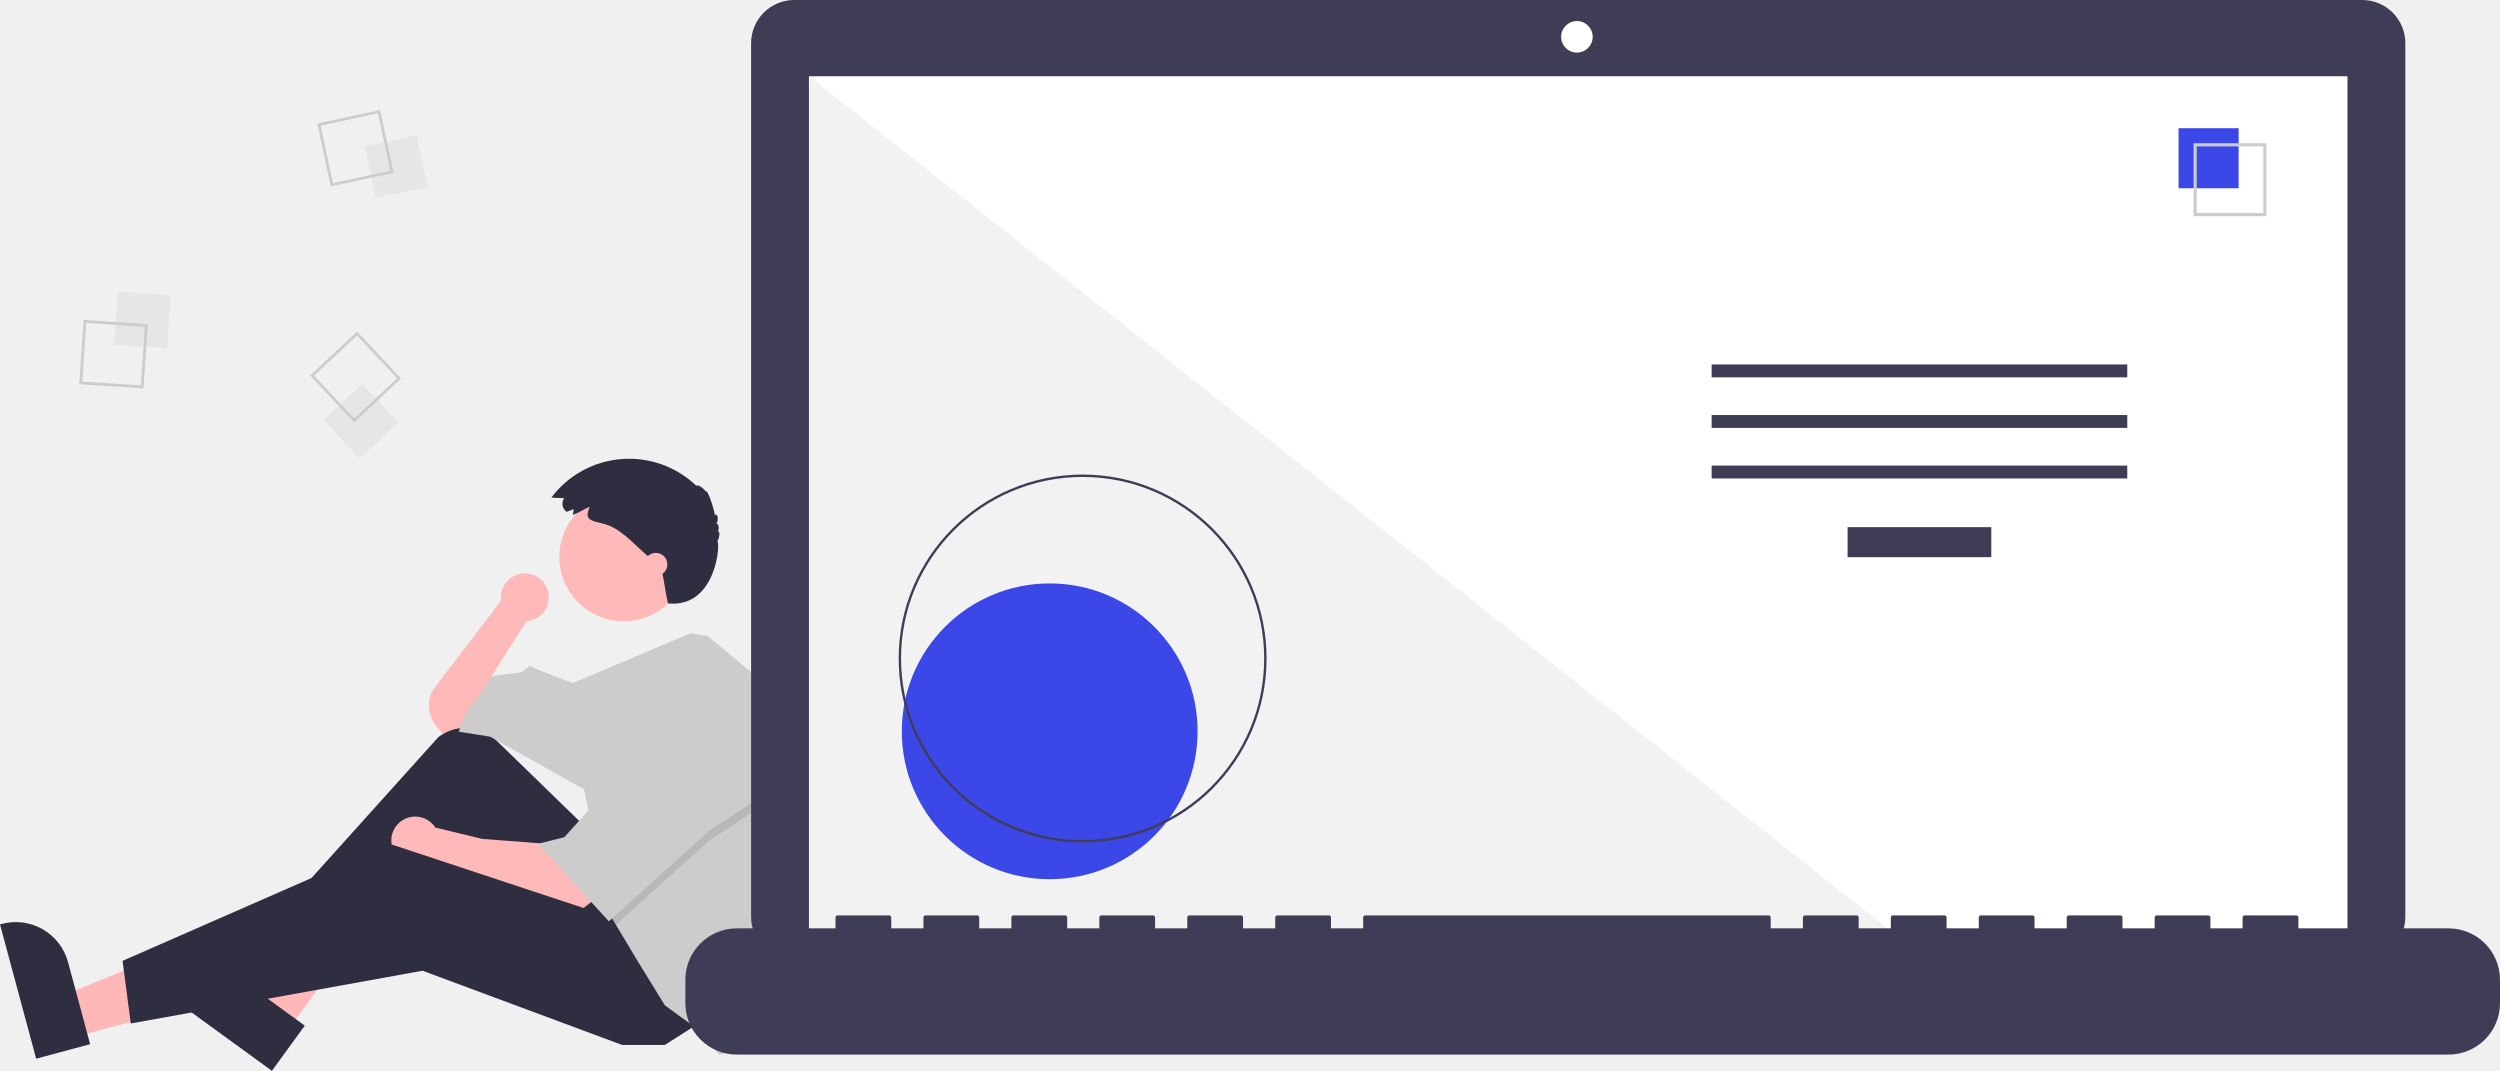
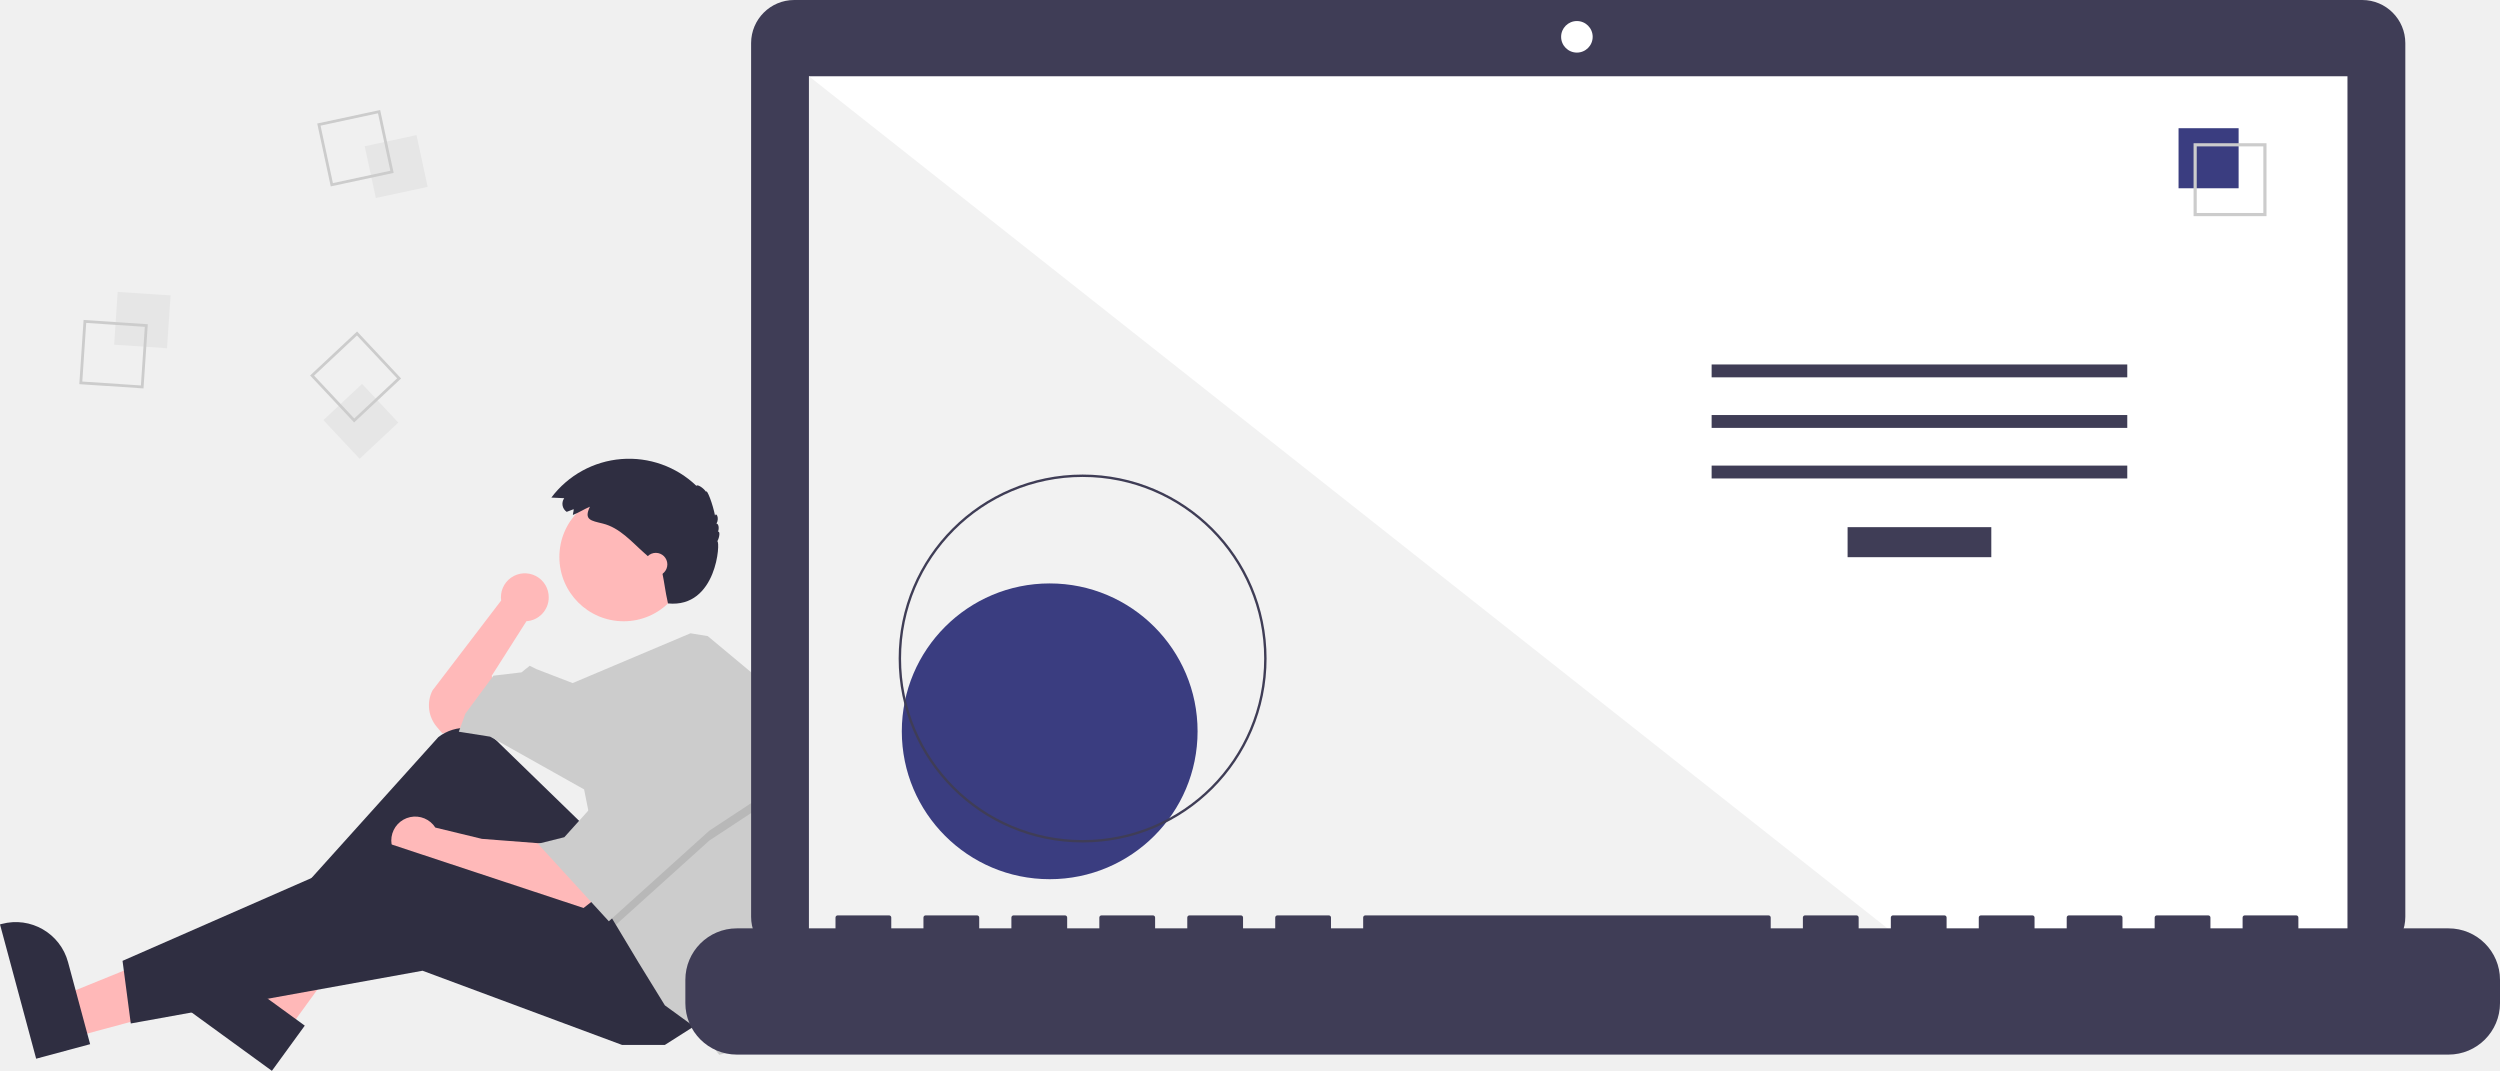
<svg xmlns="http://www.w3.org/2000/svg" data-name="Layer 1" width="1019.484" height="436.681" viewBox="0 0 1019.484 436.681">
  <path d="M314.028,475.274a9.751,9.751,0,1,0-19.407,1.282l-28.014,36.686a13.583,13.583,0,0,0,1.836,14.914l2.198,2.564,10.083-2.017,11.428-10.083L290.806,507.192l14.117-22.183-.018-.016A9.743,9.743,0,0,0,314.028,475.274Z" transform="translate(-90.2579 -231.6594)" fill="#ffb9b9" />
  <polygon points="30.041 422.968 25.468 405.984 88.8 380.265 95.549 405.331 30.041 422.968" fill="#ffb8b8" />
  <path d="M105.002,663.391,90.258,608.629l.693-.187a22.075,22.075,0,0,1,27.054,15.575l0.0.001L127.01,657.466Z" transform="translate(-90.2579 -231.6594)" fill="#2f2e41" />
  <polygon points="117.278 420.254 103.054 409.91 136.185 350.121 157.179 365.388 117.278 420.254" fill="#ffb8b8" />
  <path d="M201.137,668.341,155.271,634.985l.422-.58a22.075,22.075,0,0,1,30.835-4.87l.001.001L214.542,649.908Z" transform="translate(-90.2579 -231.6594)" fill="#2f2e41" />
  <path d="M328.45,568.364l-35.795-34.773a18.076,18.076,0,0,0-23.668-1.322L201.401,607.352l6.05,9.411L271.984,573.069l43.694,57.139,41.678-20.838Z" transform="translate(-90.2579 -231.6594)" fill="#2f2e41" />
  <path d="M312.989,575.758l-26.217-2.017-18.986-4.603a9.753,9.753,0,1,0-1.85,12.656l-.003.014,11.428,4.706,49.072,16.806,6.05-4.706Z" transform="translate(-90.2579 -231.6594)" fill="#ffb9b9" />
  <polygon points="285.92 416.699 271.131 426.11 253.653 426.11 172.315 395.86 53.332 417.371 49.971 391.826 158.871 344.099 254.326 375.693 285.92 416.699" fill="#2f2e41" />
  <circle cx="254.326" cy="227.132" r="26.217" fill="#ffb9b9" />
  <path d="M412.417,563.463a150.631,150.631,0,0,1-7.388,46.592l-1.963,6.037-9.411,43.022-10.083,2.689-7.394-9.411-14.789-10.755L350.634,624.158,341.411,608.791l-2.877-4.8-10.083-50.416-38.317-21.511-12.772-2.017,2.689-7.394,11.428-15.461L302.906,505.847l3.361-2.689,2.689,1.344,14.823,5.71,48.057-20.304,7.031,1.15L403.067,511.225A150.499,150.499,0,0,1,412.417,563.463Z" transform="translate(-90.2579 -231.6594)" fill="#ccc" />
  <polygon points="314.825 325.949 289.281 342.754 251.153 377.131 248.276 372.332 240.209 331.999 242.226 331.999 263.065 293.683 314.825 325.949" opacity="0.1" style="isolation:isolate" />
  <polygon points="263.065 289.649 242.226 327.965 230.126 341.41 219.371 344.099 248.276 375.693 289.281 338.721 314.825 321.915 263.065 289.649" fill="#ccc" />
  <path d="M324.193,439.299l-2.841,1.093a3.965,3.965,0,0,1-1.06-5.507q.023-.034.047-.067l-5.249-.246a39.637,39.637,0,0,1,59.173-4.77c.239-.823,2.844.778,3.908,2.402.357-1.339,2.8,5.135,3.664,9.712.4-1.524,1.938.936.591,3.297.854-.125,1.239,2.059.578,3.276.934-.439.777,2.169-.236,3.911,1.333-.118-.114,27.331-20.114,25.331-1.392-6.397-1-6-2.64-14.226-.763-.81-1.599-1.548-2.433-2.284l-4.513-3.983c-5.247-4.632-10.021-10.348-17.011-12.08-4.804-1.19-7.841-1.458-5.223-6.872-2.365.987-4.574,2.455-6.961,3.372C323.905,440.902,324.239,440.055,324.193,439.299Z" transform="translate(-90.2579 -231.6594)" fill="#2f2e41" />
  <circle cx="267.434" cy="230.157" r="4.706" fill="#ffb9b9" />
  <rect x="137.514" y="351.376" width="21.61" height="21.61" transform="translate(-313.1754 254.4458) rotate(-86.18992)" fill="#e6e6e6" style="isolation:isolate" />
  <path d="M124.344,362.131l26.183,1.744-1.744,26.183-26.183-1.744Zm24.969,2.806-23.906-1.592-1.592,23.906,23.906,1.592Z" transform="translate(-90.2579 -231.6594)" fill="#ccc" />
  <rect x="241.009" y="288.772" width="21.61" height="21.61" transform="translate(-147.5724 -172.0746) rotate(-12.12675)" fill="#e6e6e6" style="isolation:isolate" />
  <path d="M245.278,276.51l5.513,25.655-25.655,5.513-5.513-25.655Zm4.157,24.779-5.033-23.424-23.424,5.033,5.033,23.424Z" transform="translate(-90.2579 -231.6594)" fill="#ccc" />
  <rect x="226.603" y="392.674" width="21.61" height="21.61" transform="translate(-301.9456 39.64172) rotate(-43.12712)" fill="#e6e6e6" style="isolation:isolate" />
  <path d="M253.815,385.997,234.663,403.935l-17.939-19.152,19.152-17.939Zm-19.099,16.326,17.486-16.379-16.379-17.486-17.486,16.379Z" transform="translate(-90.2579 -231.6594)" fill="#ccc" />
  <path d="M1053.535,231.659H414.152a17.598,17.598,0,0,0-17.599,17.598v356.252a17.599,17.599,0,0,0,17.599,17.599H1053.535a17.599,17.599,0,0,0,17.599-17.599V249.258a17.599,17.599,0,0,0-17.599-17.598Z" transform="translate(-90.2579 -231.6594)" fill="#3f3d56" />
  <rect x="329.89" y="31.101" width="627.391" height="353.913" fill="#fff" />
  <circle cx="643.049" cy="15.014" r="6.435" fill="#fff" />
  <polygon points="777.858 385.015 329.89 385.015 329.89 31.102 777.858 385.015" fill="#f2f2f2" style="isolation:isolate" />
-   <circle cx="428.058" cy="298.224" r="60.307" fill="#3c47e8" />
+   <circle cx="428.058" cy="298.224" r="60.307" fill="#3A3D80" />
  <path d="M531.741,575.21a75.016,75.016,0,1,1,75.016-75.016A75.016,75.016,0,0,1,531.741,575.21Zm0-149.051A74.035,74.035,0,1,0,605.776,500.194a74.035,74.035,0,0,0-74.035-74.035Z" transform="translate(-90.2579 -231.6594)" fill="#3f3d56" />
  <rect x="753.437" y="214.97" width="58.605" height="12.246" fill="#3f3d56" />
  <rect x="697.991" y="148.627" width="169.497" height="5.248" fill="#3f3d56" />
  <rect x="697.991" y="169.246" width="169.497" height="5.248" fill="#3f3d56" />
  <rect x="697.991" y="189.866" width="169.497" height="5.248" fill="#3f3d56" />
-   <rect x="888.401" y="52.282" width="24.492" height="24.492" fill="#3c47e8" />
+   <rect x="888.401" y="52.282" width="24.492" height="24.492" fill="#3A3D80" />
  <path d="M1014.522,319.804h-29.74v-29.74h29.74Zm-28.447-1.293h27.154V291.357H986.075Z" transform="translate(-90.2579 -231.6594)" fill="#ccc" />
  <path d="M1088.749,610.239h-61.229v-4.412a.875.875,0,0,0-.875-.875h-20.993a.875.875,0,0,0-.875.875v4.412H991.657v-4.412a.875.875,0,0,0-.875-.875H969.789a.875.875,0,0,0-.875.875h0v4.412H955.794v-4.412a.875.875,0,0,0-.875-.875h-20.993a.875.875,0,0,0-.875.875h0v4.412H919.931v-4.412a.875.875,0,0,0-.875-.875H898.064a.875.875,0,0,0-.875.875v4.412H884.068v-4.412a.875.875,0,0,0-.875-.875H862.201a.875.875,0,0,0-.875.875h0v4.412H848.205v-4.412a.875.875,0,0,0-.875-.875H826.338a.875.875,0,0,0-.875.875h0v4.412H812.343v-4.412a.875.875,0,0,0-.875-.875H647.023a.875.875,0,0,0-.875.875h0v4.412H633.028v-4.412a.875.875,0,0,0-.875-.875H611.161a.875.875,0,0,0-.875.875h0v4.412h-13.121v-4.412a.875.875,0,0,0-.875-.875h-20.993a.875.875,0,0,0-.875.875h0v4.412H561.302v-4.412a.875.875,0,0,0-.875-.875H539.435a.875.875,0,0,0-.875.875h0v4.412H525.44v-4.412a.875.875,0,0,0-.875-.875H503.572a.875.875,0,0,0-.875.875h0v4.412h-13.121v-4.412a.875.875,0,0,0-.875-.875H467.709a.875.875,0,0,0-.875.875v4.412H453.714v-4.412a.875.875,0,0,0-.875-.875H431.846a.875.875,0,0,0-.875.875h0v4.412H390.735A20.993,20.993,0,0,0,369.742,631.232v9.492A20.993,20.993,0,0,0,390.735,661.717h698.014a20.993,20.993,0,0,0,20.993-20.993V631.232A20.993,20.993,0,0,0,1088.749,610.239Z" transform="translate(-90.2579 -231.6594)" fill="#3f3d56" />
</svg>
